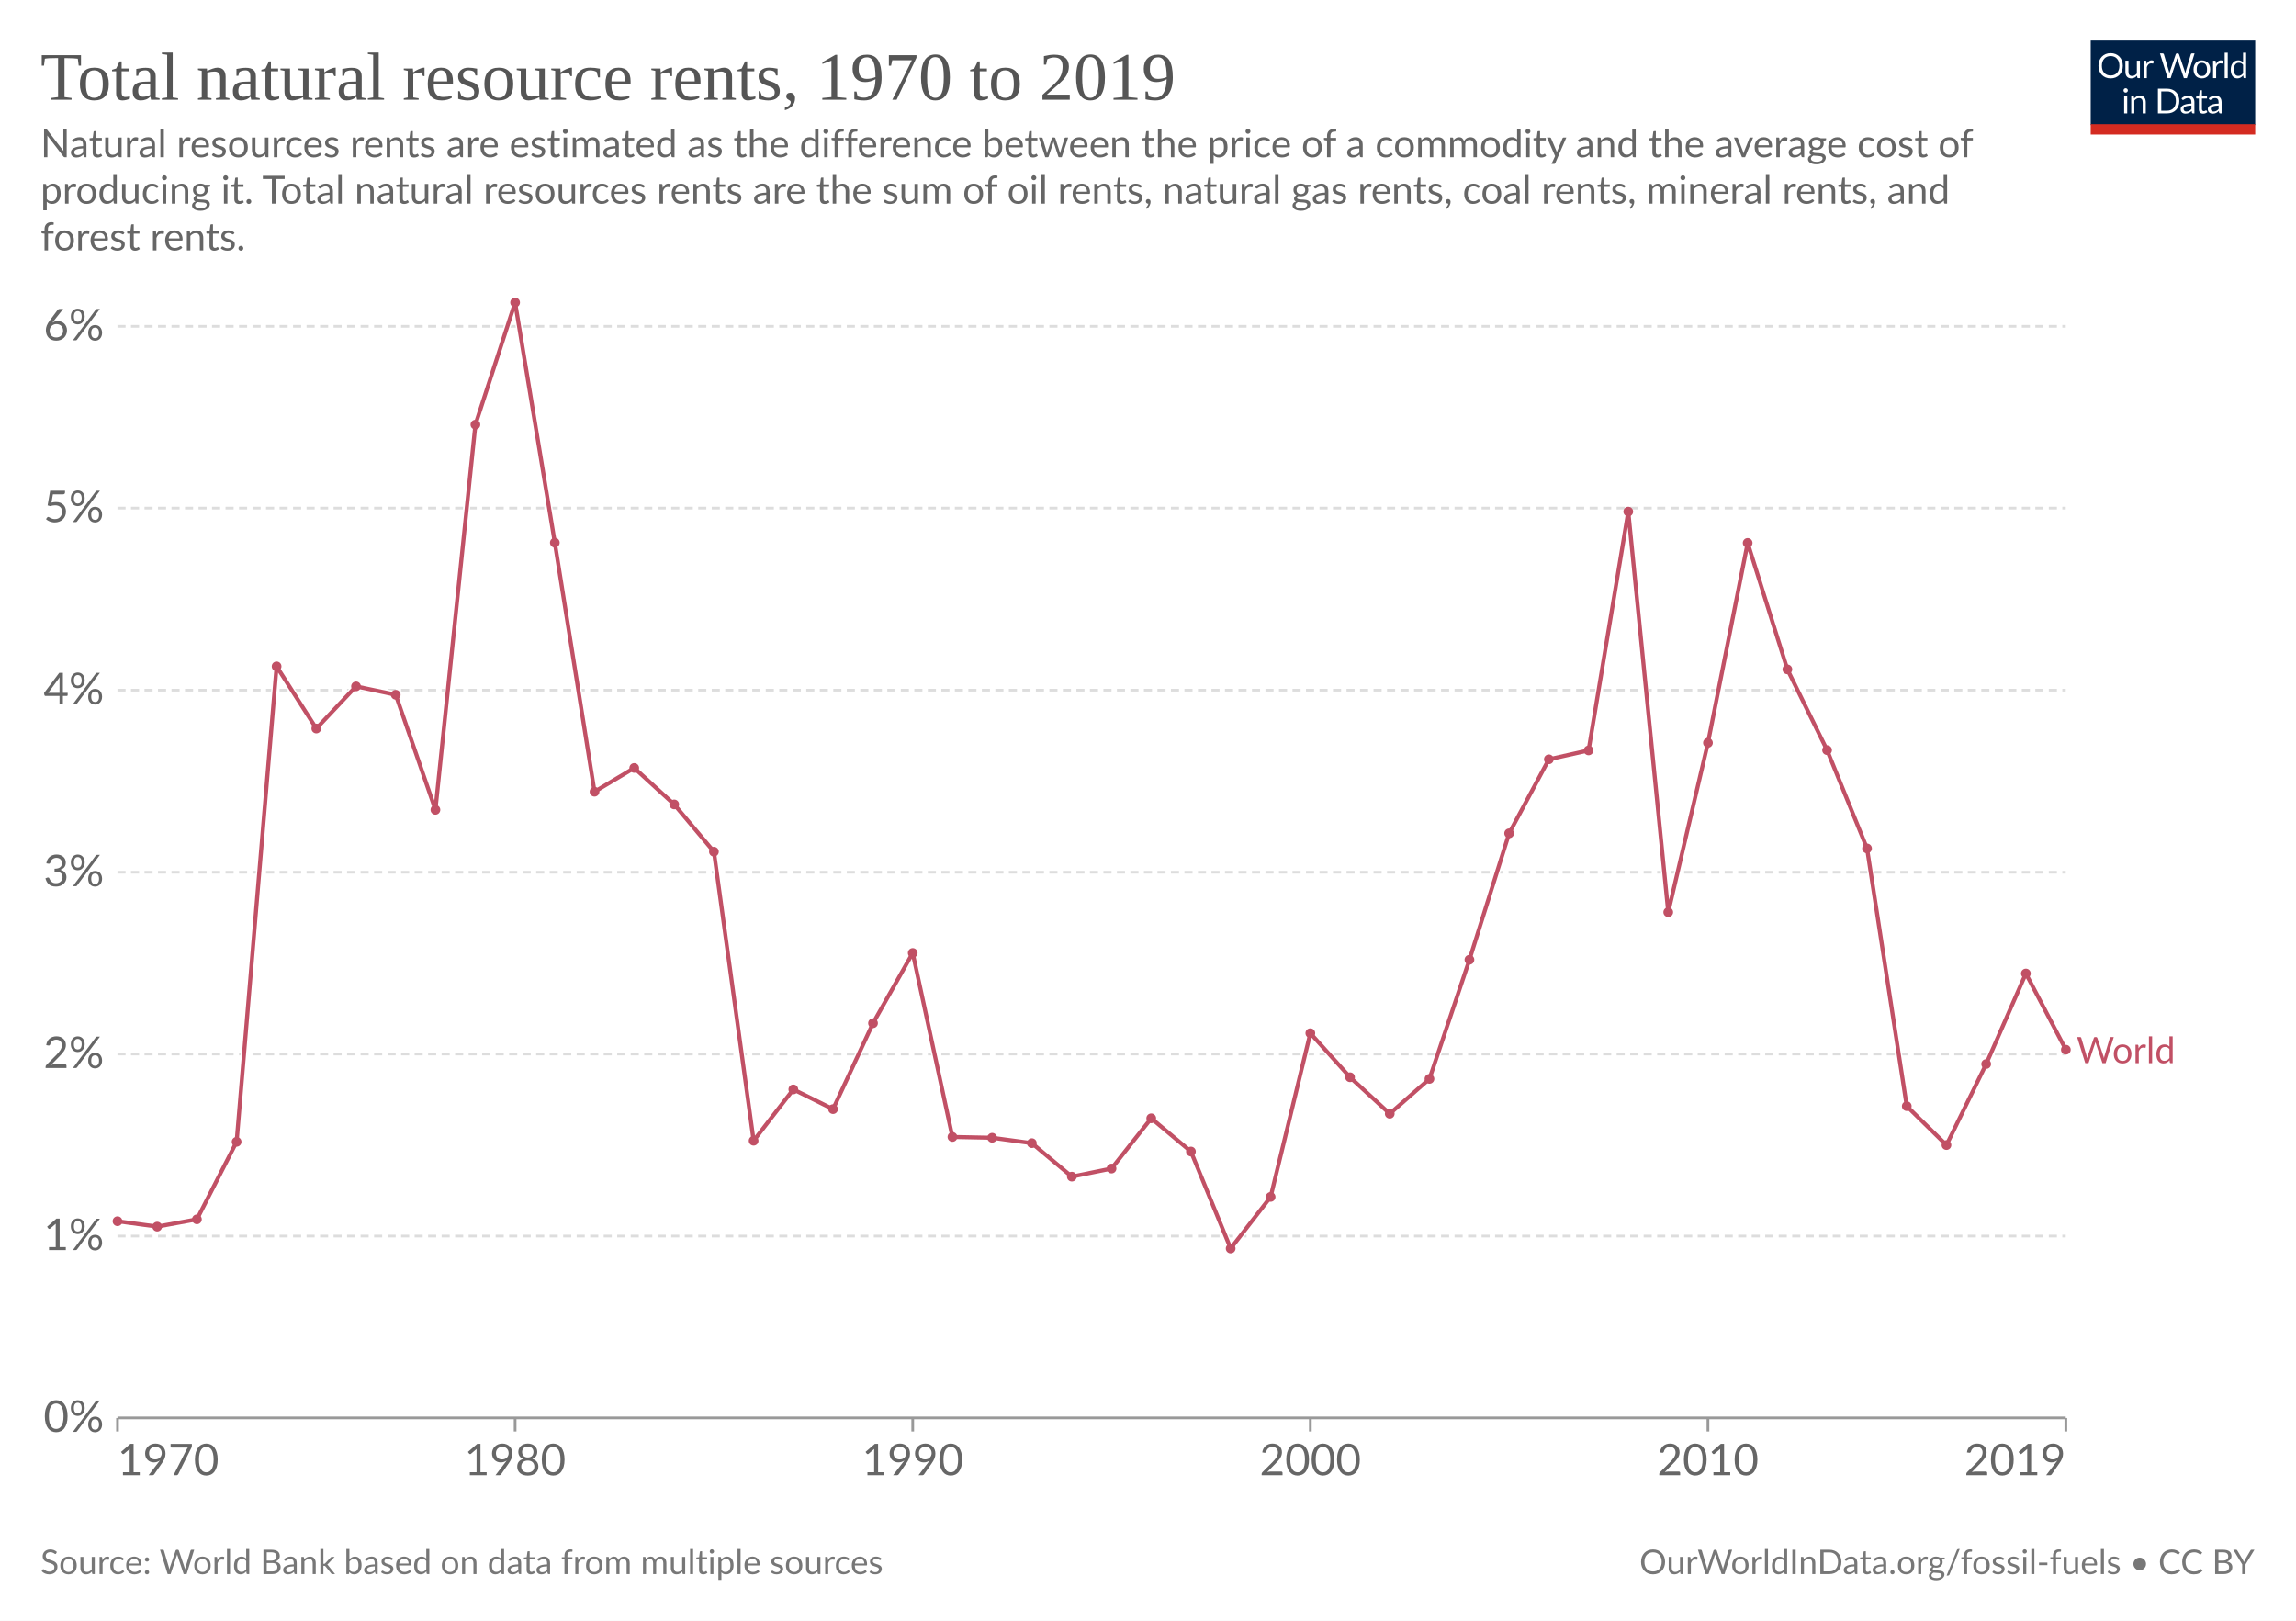
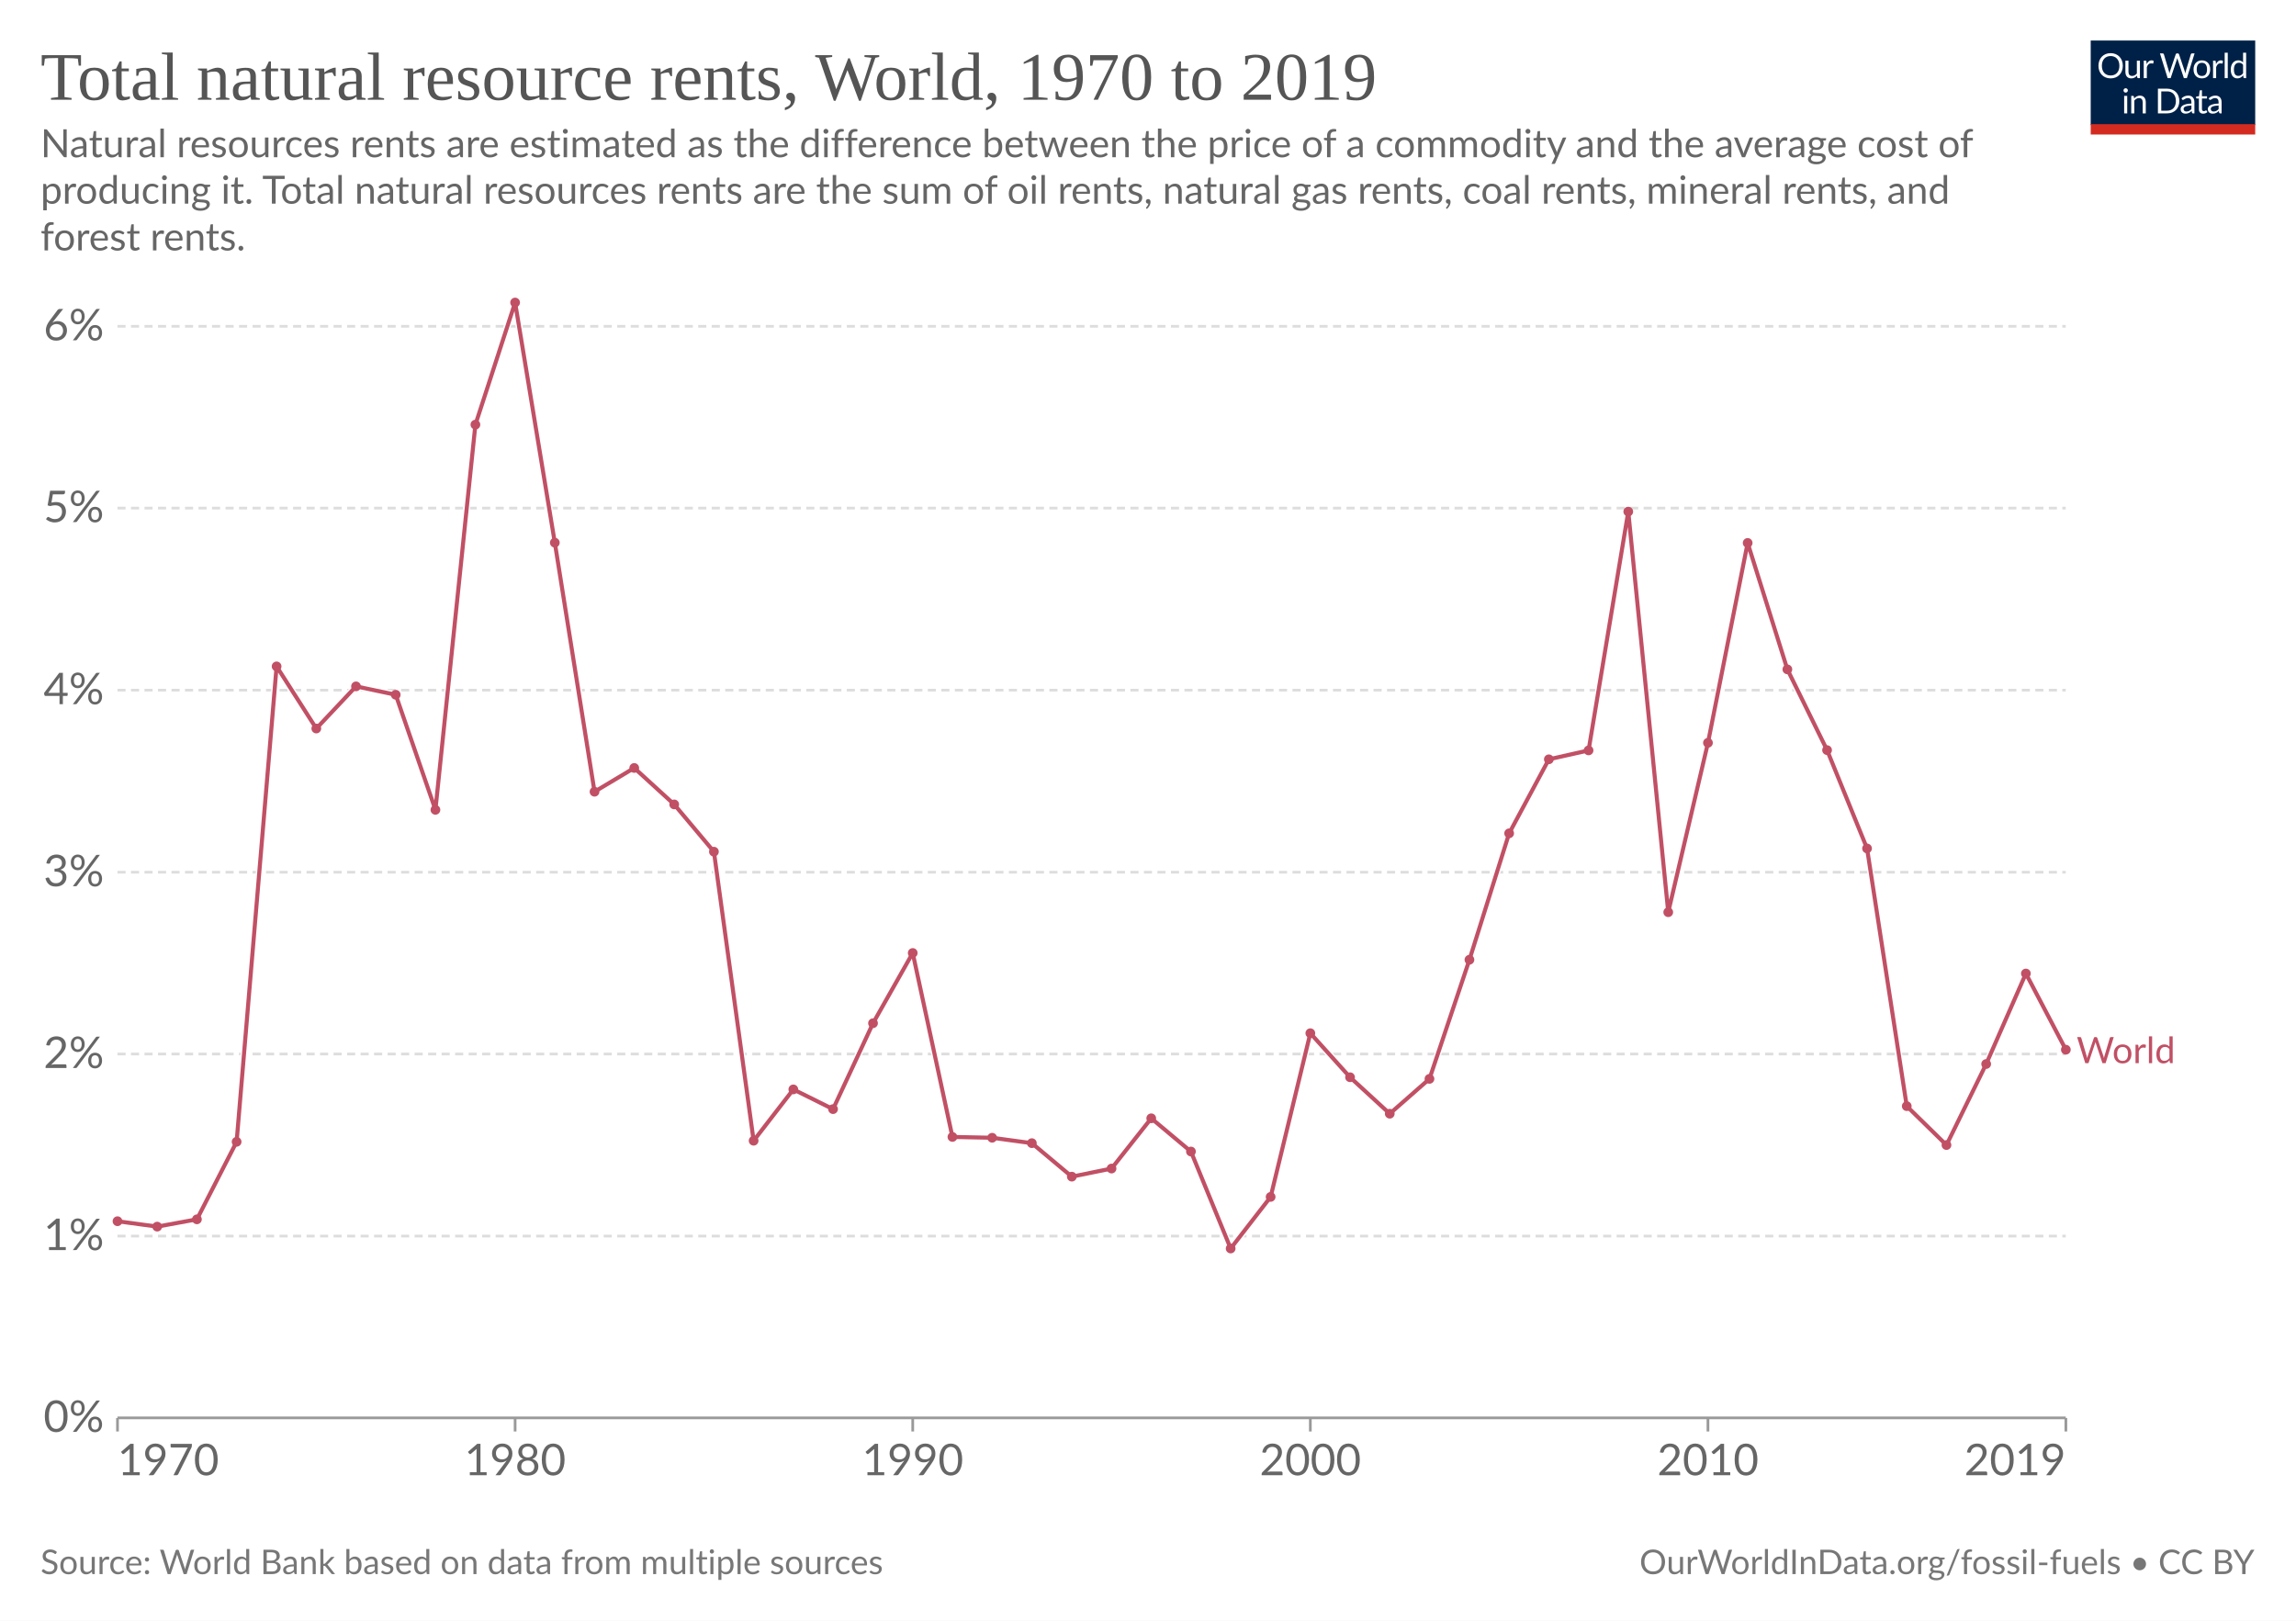
<svg xmlns="http://www.w3.org/2000/svg" version="1.1" style="font-family:Lato, 'Helvetica Neue', Helvetica, Arial, 'Liberation Sans', sans-serif;font-size:18px;background-color:white;text-rendering:geometricPrecision;-webkit-font-smoothing:antialiased" width="850" height="600" viewBox="0 0 850 600">
  <defs>
    <pattern id="noDataPattern" patternUnits="userSpaceOnUse" width="4" height="4" patternTransform="rotate(-45 2 2)">
      <path d="M -1,2 l 6,0" stroke="#ccc" stroke-width="0.7" />
    </pattern>
  </defs>
  <rect class="background-fill" fill="white" width="850" height="600" />
  <g class="HeaderView">
    <g transform="translate(774, 15) scale(0.29)">
      <svg className="owidLog" width="210" height="120" viewBox="0 0 210 120" fill="none">
        <g clip-path="url(#clip0)">
          <path d="M0 0h210v107.89H0V0z" fill="#002147" />
          <path d="M40.98 32.25c0 2.36-.38 4.53-1.12 6.51a14.26 14.26 0 0 1-8.1 8.4c-1.9.78-4.02 1.17-6.34 1.17-2.31 0-4.42-.39-6.33-1.17a14.31 14.31 0 0 1-8.08-8.4 18.29 18.29 0 0 1-1.12-6.51c0-2.36.38-4.53 1.12-6.5.75-1.97 1.8-3.67 3.17-5.1a14.32 14.32 0 0 1 4.9-3.34c1.92-.8 4.03-1.19 6.34-1.19 2.32 0 4.43.4 6.34 1.19 1.92.8 3.56 1.9 4.93 3.34a14.87 14.87 0 0 1 3.17 5.1 18.1 18.1 0 0 1 1.12 6.5zm-4.38 0c0-1.94-.26-3.68-.8-5.22a10.91 10.91 0 0 0-2.24-3.89 9.68 9.68 0 0 0-3.52-2.46 11.95 11.95 0 0 0-4.62-.86c-1.68 0-3.21.28-4.6.86a9.88 9.88 0 0 0-3.54 2.46 10.91 10.91 0 0 0-2.24 3.9c-.53 1.53-.8 3.27-.8 5.2 0 1.94.27 3.68.8 5.22a11.17 11.17 0 0 0 2.24 3.9 10.01 10.01 0 0 0 3.55 2.44c1.38.56 2.9.83 4.6.83s3.24-.27 4.61-.83a9.8 9.8 0 0 0 3.52-2.44 11.17 11.17 0 0 0 2.25-3.9c.53-1.54.8-3.28.8-5.21zm26.22-6.54V48H60.5c-.56 0-.9-.27-1.05-.81l-.31-2.4a12.45 12.45 0 0 1-3.26 2.6c-1.2.64-2.58.96-4.13.96-1.22 0-2.3-.2-3.24-.6a6.52 6.52 0 0 1-2.33-1.7 7.37 7.37 0 0 1-1.43-2.67c-.3-1.04-.46-2.2-.46-3.45V25.7h3.91v14.22c0 1.68.38 2.99 1.15 3.91.77.93 1.96 1.39 3.54 1.39 1.16 0 2.24-.27 3.23-.82a10.42 10.42 0 0 0 2.8-2.28V25.7h3.91zm8.61 4.47a9.94 9.94 0 0 1 2.6-3.56 5.64 5.64 0 0 1 3.76-1.3c.47 0 .92.05 1.34.15.44.1.83.27 1.17.49l-.3 2.92c-.09.37-.3.55-.66.55-.2 0-.5-.04-.9-.13a6.21 6.21 0 0 0-3.24.18 4.23 4.23 0 0 0-1.47.92c-.42.4-.81.9-1.17 1.5-.33.58-.64 1.26-.92 2.02V48H67.7V25.71h2.25c.42 0 .72.08.88.25.16.16.27.44.33.83l.26 3.39zm61.16-13.7L122.75 48h-3.82l-7.99-24.05a21.95 21.95 0 0 1-.42-1.58 38.36 38.36 0 0 1-.44 1.58L102.05 48h-3.83L88.4 16.47h3.54c.38 0 .7.1.95.29.26.2.43.43.5.73l6.52 21.9.28 1.28.29 1.46.3-1.46.38-1.27 7.41-21.91c.1-.25.26-.48.51-.69.27-.22.58-.33.95-.33h1.23c.38 0 .69.1.92.29a1.77 1.77 0 0 1 .53.73l7.4 21.9a28.4 28.4 0 0 1 .68 2.62 29.52 29.52 0 0 1 .52-2.61l6.54-21.91a1.31 1.31 0 0 1 .48-.7c.27-.21.58-.32.95-.32h3.32zm9.35 8.88c1.63 0 3.1.27 4.4.82a9.43 9.43 0 0 1 5.46 5.94c.5 1.4.74 2.98.74 4.73 0 1.76-.25 3.34-.74 4.75a9.43 9.43 0 0 1-5.46 5.92c-1.3.52-2.77.79-4.4.79-1.64 0-3.12-.27-4.44-.8a9.42 9.42 0 0 1-3.35-2.3c-.92-1-1.63-2.2-2.13-3.61-.49-1.41-.73-3-.73-4.75s.24-3.33.73-4.73c.5-1.43 1.2-2.64 2.13-3.63.93-1 2.04-1.77 3.35-2.31 1.32-.55 2.8-.82 4.44-.82zm0 19.89c2.2 0 3.84-.73 4.93-2.2 1.08-1.48 1.63-3.54 1.63-6.18 0-2.66-.55-4.72-1.63-6.2-1.09-1.49-2.73-2.23-4.93-2.23-1.12 0-2.09.2-2.93.57a5.71 5.71 0 0 0-2.06 1.65c-.55.72-.96 1.61-1.24 2.67-.26 1.04-.4 2.22-.4 3.54 0 2.64.55 4.7 1.64 6.18 1.1 1.47 2.76 2.2 4.99 2.2zm17.97-15.07a9.94 9.94 0 0 1 2.6-3.56 5.64 5.64 0 0 1 3.76-1.3c.47 0 .91.05 1.34.15.44.1.83.27 1.16.49l-.28 2.92c-.09.37-.31.55-.66.55-.2 0-.5-.04-.9-.13a6.2 6.2 0 0 0-3.24.18 4.23 4.23 0 0 0-1.47.92c-.43.4-.82.9-1.17 1.5a13.1 13.1 0 0 0-.92 2.02V48h-3.94V25.71h2.24c.43 0 .72.08.88.25.17.16.28.44.33.83l.27 3.39zm15.04-14.59V48h-3.92V15.6h3.92zm19.55 15.43a6.22 6.22 0 0 0-2.38-2.05 6.7 6.7 0 0 0-2.86-.6c-2.07 0-3.66.75-4.77 2.23-1.12 1.48-1.68 3.6-1.68 6.33 0 1.46.13 2.7.38 3.74a7.29 7.29 0 0 0 1.1 2.56 4.35 4.35 0 0 0 1.78 1.45c.7.3 1.5.46 2.4.46 1.29 0 2.41-.3 3.36-.88a9.6 9.6 0 0 0 2.67-2.49V31.02zm3.91-15.43V48h-2.33c-.56 0-.9-.27-1.06-.81l-.35-2.71a12.13 12.13 0 0 1-3.25 2.77 8.28 8.28 0 0 1-4.23 1.06 7.31 7.31 0 0 1-6.14-2.9c-.73-.96-1.3-2.15-1.69-3.57a18.35 18.35 0 0 1 .07-9.48 11.29 11.29 0 0 1 1.89-3.7 8.7 8.7 0 0 1 7.06-3.34 7.96 7.96 0 0 1 6.12 2.62V15.59h3.91zM46.61 70.71V93H42.7V70.71h3.91zm.84-7c0 .39-.08.75-.24 1.09-.15.32-.35.61-.62.88-.25.25-.55.44-.9.59a2.67 2.67 0 0 1-2.16 0 2.9 2.9 0 0 1-1.45-1.47 2.67 2.67 0 0 1 0-2.16c.15-.35.35-.65.6-.9.25-.27.53-.47.85-.62a2.67 2.67 0 0 1 2.16 0c.35.15.65.35.9.62.27.25.47.55.62.9.16.34.24.7.24 1.08zm7.97 10.24c.49-.54 1-1.04 1.54-1.48a9.85 9.85 0 0 1 3.66-1.84 8.96 8.96 0 0 1 5.43.35c.94.4 1.72.97 2.33 1.71.63.74 1.11 1.62 1.43 2.67.32 1.04.49 2.19.49 3.45V93h-3.94V78.81c0-1.69-.4-3-1.17-3.92-.76-.93-1.93-1.4-3.5-1.4-1.15 0-2.24.27-3.25.83-1 .56-1.92 1.31-2.77 2.27V93h-3.94V70.71h2.35c.56 0 .9.28 1.04.82l.3 2.42zm57.7 3.3c0 2.36-.37 4.5-1.11 6.44a14.3 14.3 0 0 1-3.17 4.98c-1.37 1.37-3 2.45-4.93 3.2-1.9.76-4.02 1.13-6.33 1.13H85.8V61.47h11.77c2.31 0 4.42.39 6.33 1.15a13.8 13.8 0 0 1 8.1 8.18 17.75 17.75 0 0 1 1.12 6.45zm-4.37 0c0-1.94-.26-3.67-.8-5.2a10.94 10.94 0 0 0-2.23-3.87 9.57 9.57 0 0 0-3.53-2.42 12.23 12.23 0 0 0-4.61-.83h-7.5v24.62h7.5c1.7 0 3.24-.28 4.61-.84a9.7 9.7 0 0 0 3.53-2.4 10.94 10.94 0 0 0 2.24-3.87c.53-1.53.8-3.26.8-5.2zm19.8 5.72c-1.8.06-3.34.2-4.62.44-1.26.22-2.3.51-3.1.88-.8.36-1.37.8-1.74 1.3-.35.5-.53 1.05-.53 1.67 0 .58.1 1.1.3 1.52a3 3 0 0 0 .76 1.05c.34.27.73.46 1.17.6a6.13 6.13 0 0 0 1.45.17 7.28 7.28 0 0 0 3.5-.81 11.95 11.95 0 0 0 2.82-2.2v-4.62zm-12.65-9.11a12.73 12.73 0 0 1 3.98-2.66c1.43-.59 3-.88 4.73-.88 1.25 0 2.36.2 3.33.61a6.81 6.81 0 0 1 3.94 4.38c.33 1.04.5 2.19.5 3.43V93h-1.74a1.8 1.8 0 0 1-.88-.18c-.2-.13-.36-.38-.48-.74l-.44-2.12-1.72 1.46a9.48 9.48 0 0 1-3.74 1.7c-.69.15-1.46.23-2.3.23-.87 0-1.69-.12-2.45-.35a5.34 5.34 0 0 1-3.34-2.93 6.64 6.64 0 0 1-.49-2.64c0-.88.25-1.72.73-2.53a6.33 6.33 0 0 1 2.35-2.17c1.09-.63 2.5-1.15 4.25-1.54 1.75-.41 3.89-.65 6.42-.7v-1.75c0-1.73-.37-3.03-1.12-3.91-.75-.9-1.84-1.34-3.28-1.34-.97 0-1.78.12-2.44.37-.64.23-1.2.5-1.7.81l-1.23.82c-.33.23-.67.35-1 .35-.27 0-.5-.07-.69-.2a2.1 2.1 0 0 1-.48-.53l-.7-1.25zm27.67 19.5c-1.76 0-3.12-.5-4.07-1.48-.94-.98-1.41-2.4-1.41-4.25V74h-2.68a.9.9 0 0 1-.6-.2c-.16-.14-.24-.36-.24-.66v-1.56l3.65-.46.9-6.89c.05-.22.14-.4.29-.52a.88.88 0 0 1 .62-.22H142v7.67h6.44V74H142v13.38c0 .94.22 1.63.68 2.09.45.45 1.04.68 1.76.68a3.21 3.21 0 0 0 1.85-.53l.55-.35c.16-.12.3-.18.41-.18.2 0 .4.13.55.38l1.15 1.87a7.45 7.45 0 0 1-2.44 1.5 8.53 8.53 0 0 1-2.95.52zm19.68-10.4c-1.8.07-3.34.21-4.62.45-1.26.22-2.3.51-3.1.88-.8.36-1.37.8-1.74 1.3-.35.5-.53 1.05-.53 1.67 0 .58.1 1.1.3 1.52a2.9 2.9 0 0 0 .76 1.05c.34.27.73.46 1.17.6a6.13 6.13 0 0 0 1.45.17 7.3 7.3 0 0 0 3.5-.81 12.04 12.04 0 0 0 2.82-2.2v-4.62zm-12.65-9.1a12.72 12.72 0 0 1 3.99-2.66c1.42-.59 3-.88 4.72-.88 1.25 0 2.36.2 3.33.61a6.81 6.81 0 0 1 3.94 4.38c.33 1.04.5 2.19.5 3.43V93h-1.74a1.8 1.8 0 0 1-.88-.18c-.2-.13-.36-.38-.48-.74l-.44-2.12-1.72 1.46a9.48 9.48 0 0 1-3.74 1.7c-.69.15-1.46.23-2.3.23-.87 0-1.69-.12-2.45-.35a5.33 5.33 0 0 1-3.34-2.93 6.62 6.62 0 0 1-.49-2.64c0-.88.25-1.72.73-2.53a6.33 6.33 0 0 1 2.35-2.17c1.09-.63 2.5-1.15 4.25-1.54 1.74-.41 3.89-.65 6.42-.7v-1.75c0-1.73-.37-3.03-1.12-3.91-.75-.9-1.84-1.34-3.28-1.34-.97 0-1.78.12-2.44.37-.64.23-1.2.5-1.7.81l-1.22.82c-.34.23-.68.35-1.02.35-.26 0-.49-.07-.68-.2a1.88 1.88 0 0 1-.48-.53l-.7-1.25zM40.98 32.25c0 2.36-.38 4.53-1.12 6.51a14.26 14.26 0 0 1-8.1 8.4c-1.9.78-4.02 1.17-6.34 1.17-2.31 0-4.42-.39-6.33-1.17a14.31 14.31 0 0 1-8.08-8.4 18.29 18.29 0 0 1-1.12-6.51c0-2.36.38-4.53 1.12-6.5.75-1.97 1.8-3.67 3.17-5.1a14.32 14.32 0 0 1 4.9-3.34c1.92-.8 4.03-1.19 6.34-1.19 2.32 0 4.43.4 6.34 1.19 1.92.8 3.56 1.9 4.93 3.34a14.87 14.87 0 0 1 3.17 5.1 18.1 18.1 0 0 1 1.12 6.5zm-4.38 0c0-1.94-.26-3.68-.8-5.22a10.91 10.91 0 0 0-2.24-3.89 9.68 9.68 0 0 0-3.52-2.46 11.95 11.95 0 0 0-4.62-.86c-1.68 0-3.21.28-4.6.86a9.88 9.88 0 0 0-3.54 2.46 10.91 10.91 0 0 0-2.24 3.9c-.53 1.53-.8 3.27-.8 5.2 0 1.94.27 3.68.8 5.22a11.17 11.17 0 0 0 2.24 3.9 10.01 10.01 0 0 0 3.55 2.44c1.38.56 2.9.83 4.6.83s3.24-.27 4.61-.83a9.8 9.8 0 0 0 3.52-2.44 11.17 11.17 0 0 0 2.25-3.9c.53-1.54.8-3.28.8-5.21zm26.22-6.54V48H60.5c-.56 0-.9-.27-1.05-.81l-.31-2.4a12.45 12.45 0 0 1-3.26 2.6c-1.2.64-2.58.96-4.13.96-1.22 0-2.3-.2-3.24-.6a6.52 6.52 0 0 1-2.33-1.7 7.37 7.37 0 0 1-1.43-2.67c-.3-1.04-.46-2.2-.46-3.45V25.7h3.91v14.22c0 1.68.38 2.99 1.15 3.91.77.93 1.96 1.39 3.54 1.39 1.16 0 2.24-.27 3.23-.82a10.42 10.42 0 0 0 2.8-2.28V25.7h3.91zm8.61 4.47a9.94 9.94 0 0 1 2.6-3.56 5.64 5.64 0 0 1 3.76-1.3c.47 0 .92.05 1.34.15.44.1.83.27 1.17.49l-.3 2.92c-.09.37-.3.55-.66.55-.2 0-.5-.04-.9-.13a6.21 6.21 0 0 0-3.24.18 4.23 4.23 0 0 0-1.47.92c-.42.4-.81.9-1.17 1.5-.33.58-.64 1.26-.92 2.02V48H67.7V25.71h2.25c.42 0 .72.08.88.25.16.16.27.44.33.83l.26 3.39zm61.16-13.7L122.75 48h-3.82l-7.99-24.05a21.95 21.95 0 0 1-.42-1.58 38.36 38.36 0 0 1-.44 1.58L102.05 48h-3.83L88.4 16.47h3.54c.38 0 .7.1.95.29.26.2.43.43.5.73l6.52 21.9.28 1.28.29 1.46.3-1.46.38-1.27 7.41-21.91c.1-.25.26-.48.51-.69.27-.22.58-.33.95-.33h1.23c.38 0 .69.1.92.29a1.77 1.77 0 0 1 .53.73l7.4 21.9a28.4 28.4 0 0 1 .68 2.62 29.52 29.52 0 0 1 .52-2.61l6.54-21.91a1.31 1.31 0 0 1 .48-.7c.27-.21.58-.32.95-.32h3.32zm9.35 8.88c1.63 0 3.1.27 4.4.82a9.43 9.43 0 0 1 5.46 5.94c.5 1.4.74 2.98.74 4.73 0 1.76-.25 3.34-.74 4.75a9.43 9.43 0 0 1-5.46 5.92c-1.3.52-2.77.79-4.4.79-1.64 0-3.12-.27-4.44-.8a9.42 9.42 0 0 1-3.35-2.3c-.92-1-1.63-2.2-2.13-3.61-.49-1.41-.73-3-.73-4.75s.24-3.33.73-4.73c.5-1.43 1.2-2.64 2.13-3.63.93-1 2.04-1.77 3.35-2.31 1.32-.55 2.8-.82 4.44-.82zm0 19.89c2.2 0 3.84-.73 4.93-2.2 1.08-1.48 1.63-3.54 1.63-6.18 0-2.66-.55-4.72-1.63-6.2-1.09-1.49-2.73-2.23-4.93-2.23-1.12 0-2.09.2-2.93.57a5.71 5.71 0 0 0-2.06 1.65c-.55.72-.96 1.61-1.24 2.67-.26 1.04-.4 2.22-.4 3.54 0 2.64.55 4.7 1.64 6.18 1.1 1.47 2.76 2.2 4.99 2.2zm17.97-15.07a9.94 9.94 0 0 1 2.6-3.56 5.64 5.64 0 0 1 3.76-1.3c.47 0 .91.05 1.34.15.44.1.83.27 1.16.49l-.28 2.92c-.09.37-.31.55-.66.55-.2 0-.5-.04-.9-.13a6.2 6.2 0 0 0-3.24.18 4.23 4.23 0 0 0-1.47.92c-.43.4-.82.9-1.17 1.5a13.1 13.1 0 0 0-.92 2.02V48h-3.94V25.71h2.24c.43 0 .72.08.88.25.17.16.28.44.33.83l.27 3.39zm15.04-14.59V48h-3.92V15.6h3.92zm19.55 15.43a6.22 6.22 0 0 0-2.38-2.05 6.7 6.7 0 0 0-2.86-.6c-2.07 0-3.66.75-4.77 2.23-1.12 1.48-1.68 3.6-1.68 6.33 0 1.46.13 2.7.38 3.74a7.29 7.29 0 0 0 1.1 2.56 4.35 4.35 0 0 0 1.78 1.45c.7.3 1.5.46 2.4.46 1.29 0 2.41-.3 3.36-.88a9.6 9.6 0 0 0 2.67-2.49V31.02zm3.91-15.43V48h-2.33c-.56 0-.9-.27-1.06-.81l-.35-2.71a12.13 12.13 0 0 1-3.25 2.77 8.28 8.28 0 0 1-4.23 1.06 7.31 7.31 0 0 1-6.14-2.9c-.73-.96-1.3-2.15-1.69-3.57a18.35 18.35 0 0 1 .07-9.48 11.29 11.29 0 0 1 1.89-3.7 8.7 8.7 0 0 1 7.06-3.34 7.96 7.96 0 0 1 6.12 2.62V15.59h3.91zM46.61 70.71V93H42.7V70.71h3.91zm.84-7c0 .39-.08.75-.24 1.09-.15.32-.35.61-.62.88-.25.25-.55.44-.9.59a2.67 2.67 0 0 1-2.16 0 2.9 2.9 0 0 1-1.45-1.47 2.67 2.67 0 0 1 0-2.16c.15-.35.35-.65.6-.9.25-.27.53-.47.85-.62a2.67 2.67 0 0 1 2.16 0c.35.15.65.35.9.62.27.25.47.55.62.9.16.34.24.7.24 1.08zm7.97 10.24c.49-.54 1-1.04 1.54-1.48a9.85 9.85 0 0 1 3.66-1.84 8.96 8.96 0 0 1 5.43.35c.94.4 1.72.97 2.33 1.71.63.74 1.11 1.62 1.43 2.67.32 1.04.49 2.19.49 3.45V93h-3.94V78.81c0-1.69-.4-3-1.17-3.92-.76-.93-1.93-1.4-3.5-1.4-1.15 0-2.24.27-3.25.83-1 .56-1.92 1.31-2.77 2.27V93h-3.94V70.71h2.35c.56 0 .9.28 1.04.82l.3 2.42zm57.7 3.3c0 2.36-.37 4.5-1.11 6.44a14.3 14.3 0 0 1-3.17 4.98c-1.37 1.37-3 2.45-4.93 3.2-1.9.76-4.02 1.13-6.33 1.13H85.8V61.47h11.77c2.31 0 4.42.39 6.33 1.15a13.8 13.8 0 0 1 8.1 8.18 17.75 17.75 0 0 1 1.12 6.45zm-4.37 0c0-1.94-.26-3.67-.8-5.2a10.94 10.94 0 0 0-2.23-3.87 9.57 9.57 0 0 0-3.53-2.42 12.23 12.23 0 0 0-4.61-.83h-7.5v24.62h7.5c1.7 0 3.24-.28 4.61-.84a9.7 9.7 0 0 0 3.53-2.4 10.94 10.94 0 0 0 2.24-3.87c.53-1.53.8-3.26.8-5.2zm19.8 5.72c-1.8.06-3.34.2-4.62.44-1.26.22-2.3.51-3.1.88-.8.36-1.37.8-1.74 1.3-.35.5-.53 1.05-.53 1.67 0 .58.1 1.1.3 1.52a3 3 0 0 0 .76 1.05c.34.27.73.46 1.17.6a6.13 6.13 0 0 0 1.45.17 7.28 7.28 0 0 0 3.5-.81 11.95 11.95 0 0 0 2.82-2.2v-4.62zm-12.65-9.11a12.73 12.73 0 0 1 3.98-2.66c1.43-.59 3-.88 4.73-.88 1.25 0 2.36.2 3.33.61a6.81 6.81 0 0 1 3.94 4.38c.33 1.04.5 2.19.5 3.43V93h-1.74a1.8 1.8 0 0 1-.88-.18c-.2-.13-.36-.38-.48-.74l-.44-2.12-1.72 1.46a9.48 9.48 0 0 1-3.74 1.7c-.69.15-1.46.23-2.3.23-.87 0-1.69-.12-2.45-.35a5.34 5.34 0 0 1-3.34-2.93 6.64 6.64 0 0 1-.49-2.64c0-.88.25-1.72.73-2.53a6.33 6.33 0 0 1 2.35-2.17c1.09-.63 2.5-1.15 4.25-1.54 1.75-.41 3.89-.65 6.42-.7v-1.75c0-1.73-.37-3.03-1.12-3.91-.75-.9-1.84-1.34-3.28-1.34-.97 0-1.78.12-2.44.37-.64.23-1.2.5-1.7.81l-1.23.82c-.33.23-.67.35-1 .35-.27 0-.5-.07-.69-.2a2.1 2.1 0 0 1-.48-.53l-.7-1.25zm27.67 19.5c-1.76 0-3.12-.5-4.07-1.48-.94-.98-1.41-2.4-1.41-4.25V74h-2.68a.9.9 0 0 1-.6-.2c-.16-.14-.24-.36-.24-.66v-1.56l3.65-.46.9-6.89c.05-.22.14-.4.29-.52a.88.88 0 0 1 .62-.22H142v7.67h6.44V74H142v13.38c0 .94.22 1.63.68 2.09.45.45 1.04.68 1.76.68a3.21 3.21 0 0 0 1.85-.53l.55-.35c.16-.12.3-.18.41-.18.2 0 .4.13.55.38l1.15 1.87a7.45 7.45 0 0 1-2.44 1.5 8.53 8.53 0 0 1-2.95.52zm19.68-10.4c-1.8.07-3.34.21-4.62.45-1.26.22-2.3.51-3.1.88-.8.36-1.37.8-1.74 1.3-.35.5-.53 1.05-.53 1.67 0 .58.1 1.1.3 1.52a2.9 2.9 0 0 0 .76 1.05c.34.27.73.46 1.17.6a6.13 6.13 0 0 0 1.45.17 7.3 7.3 0 0 0 3.5-.81 12.04 12.04 0 0 0 2.82-2.2v-4.62zm-12.65-9.1a12.72 12.72 0 0 1 3.99-2.66c1.42-.59 3-.88 4.72-.88 1.25 0 2.36.2 3.33.61a6.81 6.81 0 0 1 3.94 4.38c.33 1.04.5 2.19.5 3.43V93h-1.74a1.8 1.8 0 0 1-.88-.18c-.2-.13-.36-.38-.48-.74l-.44-2.12-1.72 1.46a9.48 9.48 0 0 1-3.74 1.7c-.69.15-1.46.23-2.3.23-.87 0-1.69-.12-2.45-.35a5.33 5.33 0 0 1-3.34-2.93 6.62 6.62 0 0 1-.49-2.64c0-.88.25-1.72.73-2.53a6.33 6.33 0 0 1 2.35-2.17c1.09-.63 2.5-1.15 4.25-1.54 1.74-.41 3.89-.65 6.42-.7v-1.75c0-1.73-.37-3.03-1.12-3.91-.75-.9-1.84-1.34-3.28-1.34-.97 0-1.78.12-2.44.37-.64.23-1.2.5-1.7.81l-1.22.82c-.34.23-.68.35-1.02.35-.26 0-.49-.07-.68-.2a1.88 1.88 0 0 1-.48-.53l-.7-1.25zM40.98 32.25c0 2.36-.38 4.53-1.12 6.51a14.26 14.26 0 0 1-8.1 8.4c-1.9.78-4.02 1.17-6.34 1.17-2.31 0-4.42-.39-6.33-1.17a14.31 14.31 0 0 1-8.08-8.4 18.29 18.29 0 0 1-1.12-6.51c0-2.36.38-4.53 1.12-6.5.75-1.97 1.8-3.67 3.17-5.1a14.32 14.32 0 0 1 4.9-3.34c1.92-.8 4.03-1.19 6.34-1.19 2.32 0 4.43.4 6.34 1.19 1.92.8 3.56 1.9 4.93 3.34a14.87 14.87 0 0 1 3.17 5.1 18.1 18.1 0 0 1 1.12 6.5zm-4.38 0c0-1.94-.26-3.68-.8-5.22a10.91 10.91 0 0 0-2.24-3.89 9.68 9.68 0 0 0-3.52-2.46 11.95 11.95 0 0 0-4.62-.86c-1.68 0-3.21.28-4.6.86a9.88 9.88 0 0 0-3.54 2.46 10.91 10.91 0 0 0-2.24 3.9c-.53 1.53-.8 3.27-.8 5.2 0 1.94.27 3.68.8 5.22a11.17 11.17 0 0 0 2.24 3.9 10.01 10.01 0 0 0 3.55 2.44c1.38.56 2.9.83 4.6.83s3.24-.27 4.61-.83a9.8 9.8 0 0 0 3.52-2.44 11.17 11.17 0 0 0 2.25-3.9c.53-1.54.8-3.28.8-5.21zm26.22-6.54V48H60.5c-.56 0-.9-.27-1.05-.81l-.31-2.4a12.45 12.45 0 0 1-3.26 2.6c-1.2.64-2.58.96-4.13.96-1.22 0-2.3-.2-3.24-.6a6.52 6.52 0 0 1-2.33-1.7 7.37 7.37 0 0 1-1.43-2.67c-.3-1.04-.46-2.2-.46-3.45V25.7h3.91v14.22c0 1.68.38 2.99 1.15 3.91.77.93 1.96 1.39 3.54 1.39 1.16 0 2.24-.27 3.23-.82a10.42 10.42 0 0 0 2.8-2.28V25.7h3.91zm8.61 4.47a9.94 9.94 0 0 1 2.6-3.56 5.64 5.64 0 0 1 3.76-1.3c.47 0 .92.05 1.34.15.44.1.83.27 1.17.49l-.3 2.92c-.09.37-.3.55-.66.55-.2 0-.5-.04-.9-.13a6.21 6.21 0 0 0-3.24.18 4.23 4.23 0 0 0-1.47.92c-.42.4-.81.9-1.17 1.5-.33.58-.64 1.26-.92 2.02V48H67.7V25.71h2.25c.42 0 .72.08.88.25.16.16.27.44.33.83l.26 3.39zm61.16-13.7L122.75 48h-3.82l-7.99-24.05a21.95 21.95 0 0 1-.42-1.58 38.36 38.36 0 0 1-.44 1.58L102.05 48h-3.83L88.4 16.47h3.54c.38 0 .7.1.95.29.26.2.43.43.5.73l6.52 21.9.28 1.28.29 1.46.3-1.46.38-1.27 7.41-21.91c.1-.25.26-.48.51-.69.27-.22.58-.33.95-.33h1.23c.38 0 .69.1.92.29a1.77 1.77 0 0 1 .53.73l7.4 21.9a28.4 28.4 0 0 1 .68 2.62 29.52 29.52 0 0 1 .52-2.61l6.54-21.91a1.31 1.31 0 0 1 .48-.7c.27-.21.58-.32.95-.32h3.32zm9.35 8.88c1.63 0 3.1.27 4.4.82a9.43 9.43 0 0 1 5.46 5.94c.5 1.4.74 2.98.74 4.73 0 1.76-.25 3.34-.74 4.75a9.43 9.43 0 0 1-5.46 5.92c-1.3.52-2.77.79-4.4.79-1.64 0-3.12-.27-4.44-.8a9.42 9.42 0 0 1-3.35-2.3c-.92-1-1.63-2.2-2.13-3.61-.49-1.41-.73-3-.73-4.75s.24-3.33.73-4.73c.5-1.43 1.2-2.64 2.13-3.63.93-1 2.04-1.77 3.35-2.31 1.32-.55 2.8-.82 4.44-.82zm0 19.89c2.2 0 3.84-.73 4.93-2.2 1.08-1.48 1.63-3.54 1.63-6.18 0-2.66-.55-4.72-1.63-6.2-1.09-1.49-2.73-2.23-4.93-2.23-1.12 0-2.09.2-2.93.57a5.71 5.71 0 0 0-2.06 1.65c-.55.72-.96 1.61-1.24 2.67-.26 1.04-.4 2.22-.4 3.54 0 2.64.55 4.7 1.64 6.18 1.1 1.47 2.76 2.2 4.99 2.2zm17.97-15.07a9.94 9.94 0 0 1 2.6-3.56 5.64 5.64 0 0 1 3.76-1.3c.47 0 .91.05 1.34.15.44.1.83.27 1.16.49l-.28 2.92c-.09.37-.31.55-.66.55-.2 0-.5-.04-.9-.13a6.2 6.2 0 0 0-3.24.18 4.23 4.23 0 0 0-1.47.92c-.43.4-.82.9-1.17 1.5a13.1 13.1 0 0 0-.92 2.02V48h-3.94V25.71h2.24c.43 0 .72.08.88.25.17.16.28.44.33.83l.27 3.39zm15.04-14.59V48h-3.92V15.6h3.92zm19.55 15.43a6.22 6.22 0 0 0-2.38-2.05 6.7 6.7 0 0 0-2.86-.6c-2.07 0-3.66.75-4.77 2.23-1.12 1.48-1.68 3.6-1.68 6.33 0 1.46.13 2.7.38 3.74a7.29 7.29 0 0 0 1.1 2.56 4.35 4.35 0 0 0 1.78 1.45c.7.3 1.5.46 2.4.46 1.29 0 2.41-.3 3.36-.88a9.6 9.6 0 0 0 2.67-2.49V31.02zm3.91-15.43V48h-2.33c-.56 0-.9-.27-1.06-.81l-.35-2.71a12.13 12.13 0 0 1-3.25 2.77 8.28 8.28 0 0 1-4.23 1.06 7.31 7.31 0 0 1-6.14-2.9c-.73-.96-1.3-2.15-1.69-3.57a18.35 18.35 0 0 1 .07-9.48 11.29 11.29 0 0 1 1.89-3.7 8.7 8.7 0 0 1 7.06-3.34 7.96 7.96 0 0 1 6.12 2.62V15.59h3.91zM46.61 70.71V93H42.7V70.71h3.91zm.84-7c0 .39-.08.75-.24 1.09-.15.32-.35.61-.62.88-.25.25-.55.44-.9.59a2.67 2.67 0 0 1-2.16 0 2.9 2.9 0 0 1-1.45-1.47 2.67 2.67 0 0 1 0-2.16c.15-.35.35-.65.6-.9.25-.27.53-.47.85-.62a2.67 2.67 0 0 1 2.16 0c.35.15.65.35.9.62.27.25.47.55.62.9.16.34.24.7.24 1.08zm7.97 10.24c.49-.54 1-1.04 1.54-1.48a9.85 9.85 0 0 1 3.66-1.84 8.96 8.96 0 0 1 5.43.35c.94.4 1.72.97 2.33 1.71.63.74 1.11 1.62 1.43 2.67.32 1.04.49 2.19.49 3.45V93h-3.94V78.81c0-1.69-.4-3-1.17-3.92-.76-.93-1.93-1.4-3.5-1.4-1.15 0-2.24.27-3.25.83-1 .56-1.92 1.31-2.77 2.27V93h-3.94V70.71h2.35c.56 0 .9.28 1.04.82l.3 2.42zm57.7 3.3c0 2.36-.37 4.5-1.11 6.44a14.3 14.3 0 0 1-3.17 4.98c-1.37 1.37-3 2.45-4.93 3.2-1.9.76-4.02 1.13-6.33 1.13H85.8V61.47h11.77c2.31 0 4.42.39 6.33 1.15a13.8 13.8 0 0 1 8.1 8.18 17.75 17.75 0 0 1 1.12 6.45zm-4.37 0c0-1.94-.26-3.67-.8-5.2a10.94 10.94 0 0 0-2.23-3.87 9.57 9.57 0 0 0-3.53-2.42 12.23 12.23 0 0 0-4.61-.83h-7.5v24.62h7.5c1.7 0 3.24-.28 4.61-.84a9.7 9.7 0 0 0 3.53-2.4 10.94 10.94 0 0 0 2.24-3.87c.53-1.53.8-3.26.8-5.2zm19.8 5.72c-1.8.06-3.34.2-4.62.44-1.26.22-2.3.51-3.1.88-.8.36-1.37.8-1.74 1.3-.35.5-.53 1.05-.53 1.67 0 .58.1 1.1.3 1.52a3 3 0 0 0 .76 1.05c.34.27.73.46 1.17.6a6.13 6.13 0 0 0 1.45.17 7.28 7.28 0 0 0 3.5-.81 11.95 11.95 0 0 0 2.82-2.2v-4.62zm-12.65-9.11a12.73 12.73 0 0 1 3.98-2.66c1.43-.59 3-.88 4.73-.88 1.25 0 2.36.2 3.33.61a6.81 6.81 0 0 1 3.94 4.38c.33 1.04.5 2.19.5 3.43V93h-1.74a1.8 1.8 0 0 1-.88-.18c-.2-.13-.36-.38-.48-.74l-.44-2.12-1.72 1.46a9.48 9.48 0 0 1-3.74 1.7c-.69.15-1.46.23-2.3.23-.87 0-1.69-.12-2.45-.35a5.34 5.34 0 0 1-3.34-2.93 6.64 6.64 0 0 1-.49-2.64c0-.88.25-1.72.73-2.53a6.33 6.33 0 0 1 2.35-2.17c1.09-.63 2.5-1.15 4.25-1.54 1.75-.41 3.89-.65 6.42-.7v-1.75c0-1.73-.37-3.03-1.12-3.91-.75-.9-1.84-1.34-3.28-1.34-.97 0-1.78.12-2.44.37-.64.23-1.2.5-1.7.81l-1.23.82c-.33.23-.67.35-1 .35-.27 0-.5-.07-.69-.2a2.1 2.1 0 0 1-.48-.53l-.7-1.25zm27.67 19.5c-1.76 0-3.12-.5-4.07-1.48-.94-.98-1.41-2.4-1.41-4.25V74h-2.68a.9.9 0 0 1-.6-.2c-.16-.14-.24-.36-.24-.66v-1.56l3.65-.46.9-6.89c.05-.22.14-.4.29-.52a.88.88 0 0 1 .62-.22H142v7.67h6.44V74H142v13.38c0 .94.22 1.63.68 2.09.45.45 1.04.68 1.76.68a3.21 3.21 0 0 0 1.85-.53l.55-.35c.16-.12.3-.18.41-.18.2 0 .4.13.55.38l1.15 1.87a7.45 7.45 0 0 1-2.44 1.5 8.53 8.53 0 0 1-2.95.52zm19.68-10.4c-1.8.07-3.34.21-4.62.45-1.26.22-2.3.51-3.1.88-.8.36-1.37.8-1.74 1.3-.35.5-.53 1.05-.53 1.67 0 .58.1 1.1.3 1.52a2.9 2.9 0 0 0 .76 1.05c.34.27.73.46 1.17.6a6.13 6.13 0 0 0 1.45.17 7.3 7.3 0 0 0 3.5-.81 12.04 12.04 0 0 0 2.82-2.2v-4.62zm-12.65-9.1a12.72 12.72 0 0 1 3.99-2.66c1.42-.59 3-.88 4.72-.88 1.25 0 2.36.2 3.33.61a6.81 6.81 0 0 1 3.94 4.38c.33 1.04.5 2.19.5 3.43V93h-1.74a1.8 1.8 0 0 1-.88-.18c-.2-.13-.36-.38-.48-.74l-.44-2.12-1.72 1.46a9.48 9.48 0 0 1-3.74 1.7c-.69.15-1.46.23-2.3.23-.87 0-1.69-.12-2.45-.35a5.33 5.33 0 0 1-3.34-2.93 6.62 6.62 0 0 1-.49-2.64c0-.88.25-1.72.73-2.53a6.33 6.33 0 0 1 2.35-2.17c1.09-.63 2.5-1.15 4.25-1.54 1.74-.41 3.89-.65 6.42-.7v-1.75c0-1.73-.37-3.03-1.12-3.91-.75-.9-1.84-1.34-3.28-1.34-.97 0-1.78.12-2.44.37-.64.23-1.2.5-1.7.81l-1.22.82c-.34.23-.68.35-1.02.35-.26 0-.49-.07-.68-.2a1.88 1.88 0 0 1-.48-.53l-.7-1.25z" fill="#fff" />
          <path fill="#D42B21" d="M0 106.79h210V120H0z" />
        </g>
        <defs>
          <clipPath id="clip0">
            <path fill="#fff" d="M0 0h210v120H0z" />
          </clipPath>
        </defs>
      </svg>
    </g>
    <a href="http://localhost:3030/grapher/natural-resource-rents" style="font-family:'Playfair Display', Georgia, 'Times New Roman', 'Liberation Serif', serif" target="_blank" rel="noopener">
      <text font-size="25.20" x="15.0" y="36.9" fill="#555">
-         <tspan x="15" y="36.924">Total natural resource rents, 1970 to 2019</tspan>
+         <tspan x="15" y="36.924">Total natural resource rents, World, 1970 to 2019</tspan>
      </text>
    </a>
    <text x="15.0" y="58.2" style="font-size:14.4px;line-height:1.2" fill="#666">
      <tspan x="15" y="58.2">Natural resources rents are estimated as the difference between the price of a commodity and the average cost of</tspan>
      <tspan x="15" y="75.4">producing it. Total natural resources rents are the sum of oil rents, natural gas rents, coal rents, mineral rents, and</tspan>
      <tspan x="15" y="92.7">forest rents.</tspan>
    </text>
  </g>
  <g class="LineChart">
    <defs>
      <clipPath id="boundsClip-1">
        <rect x="33.49" y="102.04" width="840" height="454.1" />
      </clipPath>
    </defs>
    <rect x="15" y="112.04" width="820" height="434.1" fill="transparent" />
    <g class="DualAxisView">
      <g class="HorizontalAxis">
        <line x1="43.5" y1="524.94" x2="43.5" y2="529.94" stroke="#999" />
        <line x1="764.8" y1="524.94" x2="764.8" y2="529.94" stroke="#999" />
        <line x1="190.7" y1="524.94" x2="190.7" y2="529.94" stroke="#999" />
        <line x1="337.9" y1="524.94" x2="337.9" y2="529.94" stroke="#999" />
        <line x1="485.1" y1="524.94" x2="485.1" y2="529.94" stroke="#999" />
        <line x1="632.3" y1="524.94" x2="632.3" y2="529.94" stroke="#999" />
        <text x="43.49" y="546.14" fill="#666" text-anchor="start" font-size="16.2">1970</text>
        <text x="764.765" y="546.14" fill="#666" text-anchor="end" font-size="16.2">2019</text>
        <text x="190.7" y="546.14" fill="#666" text-anchor="middle" font-size="16.2">1980</text>
        <text x="337.9" y="546.14" fill="#666" text-anchor="middle" font-size="16.2">1990</text>
        <text x="485.1" y="546.14" fill="#666" text-anchor="middle" font-size="16.2">2000</text>
        <text x="632.3" y="546.14" fill="#666" text-anchor="middle" font-size="16.2">2010</text>
      </g>
      <g class="VerticalAxis">
        <text x="38.49" y="524.9" dy=".32em" text-anchor="end" fill="#666" font-size="16.2">0%</text>
        <text x="38.49" y="457.6" dy=".32em" text-anchor="end" fill="#666" font-size="16.2">1%</text>
        <text x="38.49" y="390.2" dy=".32em" text-anchor="end" fill="#666" font-size="16.2">2%</text>
        <text x="38.49" y="322.9" dy=".32em" text-anchor="end" fill="#666" font-size="16.2">3%</text>
        <text x="38.49" y="255.5" dy=".32em" text-anchor="end" fill="#666" font-size="16.2">4%</text>
        <text x="38.49" y="188.1" dy=".32em" text-anchor="end" fill="#666" font-size="16.2">5%</text>
        <text x="38.49" y="120.8" dy=".32em" text-anchor="end" fill="#666" font-size="16.2">6%</text>
      </g>
      <g class="AxisGridLines horizontalLines">
        <line x1="43.49" y1="524.9" x2="764.76" y2="524.9" stroke="#999" />
        <line x1="43.49" y1="457.6" x2="764.76" y2="457.6" stroke="#ddd" stroke-dasharray="3,2" />
        <line x1="43.49" y1="390.2" x2="764.76" y2="390.2" stroke="#ddd" stroke-dasharray="3,2" />
        <line x1="43.49" y1="322.9" x2="764.76" y2="322.9" stroke="#ddd" stroke-dasharray="3,2" />
        <line x1="43.49" y1="255.5" x2="764.76" y2="255.5" stroke="#ddd" stroke-dasharray="3,2" />
        <line x1="43.49" y1="188.1" x2="764.76" y2="188.1" stroke="#ddd" stroke-dasharray="3,2" />
        <line x1="43.49" y1="120.8" x2="764.76" y2="120.8" stroke="#ddd" stroke-dasharray="3,2" />
      </g>
    </g>
    <g clip-path="url(#boundsClip-1)">
      <g class="LineLabels" style="cursor:default">
        <g class="legendMark">
          <rect x="764.765" y="381.85" width="70.235" height="13.5" fill="#fff" opacity="0" />
          <text font-size="13.50" font-weight="400" x="768.8" y="393.6" fill="#c15065">
            <tspan x="768.765" y="393.595">World</tspan>
          </text>
        </g>
      </g>
      <g class="Lines">
        <rect x="43" y="112" width="721" height="413" fill="rgba(255,255,255,0)" opacity="0" />
        <g>
          <path stroke-linecap="round" stroke-linejoin="round" stroke="#ddd" d="M43.5 452.1L58.2 454.1L72.9 451.4L87.6 422.7L102.4 246.7L117.1 269.7L131.8 254.1L146.5 257.2L161.2 299.8L176 157.2L190.7 112L205.4 200.9L220.1 293.1L234.8 284.3L249.6 297.8L264.3 315.3L279 422.3L293.7 403.3L308.4 410.6L323.2 378.8L337.9 352.8L352.6 420.9L367.3 421.2L382 423.2L396.8 435.6L411.5 432.6L426.2 414L440.9 426.3L455.6 462.2L470.4 443.1L485.1 382.5L499.8 398.8L514.5 412.3L529.2 399.4L544 355.3L558.7 308.5L573.4 281.1L588.1 277.8L602.8 189.4L617.6 337.7L632.3 275L647 201L661.7 247.8L676.4 277.7L691.2 314.1L705.9 409.5L720.6 423.9L735.3 393.9L750 360.4L764.8 388.6" fill="none" stroke-width="1" />
        </g>
        <g>
          <path fill="none" stroke-linecap="butt" stroke-linejoin="round" stroke="#fff" stroke-width="2.5" d="M43.5 452.1L58.2 454.1L72.9 451.4L87.6 422.7L102.4 246.7L117.1 269.7L131.8 254.1L146.5 257.2L161.2 299.8L176 157.2L190.7 112L205.4 200.9L220.1 293.1L234.8 284.3L249.6 297.8L264.3 315.3L279 422.3L293.7 403.3L308.4 410.6L323.2 378.8L337.9 352.8L352.6 420.9L367.3 421.2L382 423.2L396.8 435.6L411.5 432.6L426.2 414L440.9 426.3L455.6 462.2L470.4 443.1L485.1 382.5L499.8 398.8L514.5 412.3L529.2 399.4L544 355.3L558.7 308.5L573.4 281.1L588.1 277.8L602.8 189.4L617.6 337.7L632.3 275L647 201L661.7 247.8L676.4 277.7L691.2 314.1L705.9 409.5L720.6 423.9L735.3 393.9L750 360.4L764.8 388.6" />
          <polyline points="43.50,452.10 58.20,454.10 72.90,451.40 87.60,422.70 102.40,246.70 117.10,269.70 131.80,254.10 146.50,257.20 161.20,299.80 176.00,157.20 190.70,112.00 205.40,200.90 220.10,293.10 234.80,284.30 249.60,297.80 264.30,315.30 279.00,422.30 293.70,403.30 308.40,410.60 323.20,378.80 337.90,352.80 352.60,420.90 367.30,421.20 382.00,423.20 396.80,435.60 411.50,432.60 426.20,414.00 440.90,426.30 455.60,462.20 470.40,443.10 485.10,382.50 499.80,398.80 514.50,412.30 529.20,399.40 544.00,355.30 558.70,308.50 573.40,281.10 588.10,277.80 602.80,189.40 617.60,337.70 632.30,275.00 647.00,201.00 661.70,247.80 676.40,277.70 691.20,314.10 705.90,409.50 720.60,423.90 735.30,393.90 750.00,360.40 764.80,388.60" stroke-linejoin="round" stroke-width="1.5" stroke="#C15065" fill="none" stroke-linecap="butt" />
          <g>
            <circle cx="43.5" cy="452.1" r="1.8" fill="#C15065" />
            <circle cx="58.2" cy="454.1" r="1.8" fill="#C15065" />
            <circle cx="72.9" cy="451.4" r="1.8" fill="#C15065" />
            <circle cx="87.6" cy="422.7" r="1.8" fill="#C15065" />
            <circle cx="102.4" cy="246.7" r="1.8" fill="#C15065" />
            <circle cx="117.1" cy="269.7" r="1.8" fill="#C15065" />
            <circle cx="131.8" cy="254.1" r="1.8" fill="#C15065" />
            <circle cx="146.5" cy="257.2" r="1.8" fill="#C15065" />
            <circle cx="161.2" cy="299.8" r="1.8" fill="#C15065" />
            <circle cx="176" cy="157.2" r="1.8" fill="#C15065" />
            <circle cx="190.7" cy="112" r="1.8" fill="#C15065" />
            <circle cx="205.4" cy="200.9" r="1.8" fill="#C15065" />
            <circle cx="220.1" cy="293.1" r="1.8" fill="#C15065" />
            <circle cx="234.8" cy="284.3" r="1.8" fill="#C15065" />
            <circle cx="249.6" cy="297.8" r="1.8" fill="#C15065" />
            <circle cx="264.3" cy="315.3" r="1.8" fill="#C15065" />
            <circle cx="279" cy="422.3" r="1.8" fill="#C15065" />
            <circle cx="293.7" cy="403.3" r="1.8" fill="#C15065" />
            <circle cx="308.4" cy="410.6" r="1.8" fill="#C15065" />
            <circle cx="323.2" cy="378.8" r="1.8" fill="#C15065" />
            <circle cx="337.9" cy="352.8" r="1.8" fill="#C15065" />
            <circle cx="352.6" cy="420.9" r="1.8" fill="#C15065" />
            <circle cx="367.3" cy="421.2" r="1.8" fill="#C15065" />
            <circle cx="382" cy="423.2" r="1.8" fill="#C15065" />
            <circle cx="396.8" cy="435.6" r="1.8" fill="#C15065" />
            <circle cx="411.5" cy="432.6" r="1.8" fill="#C15065" />
            <circle cx="426.2" cy="414" r="1.8" fill="#C15065" />
            <circle cx="440.9" cy="426.3" r="1.8" fill="#C15065" />
            <circle cx="455.6" cy="462.2" r="1.8" fill="#C15065" />
            <circle cx="470.4" cy="443.1" r="1.8" fill="#C15065" />
            <circle cx="485.1" cy="382.5" r="1.8" fill="#C15065" />
            <circle cx="499.8" cy="398.8" r="1.8" fill="#C15065" />
            <circle cx="514.5" cy="412.3" r="1.8" fill="#C15065" />
            <circle cx="529.2" cy="399.4" r="1.8" fill="#C15065" />
            <circle cx="544" cy="355.3" r="1.8" fill="#C15065" />
            <circle cx="558.7" cy="308.5" r="1.8" fill="#C15065" />
            <circle cx="573.4" cy="281.1" r="1.8" fill="#C15065" />
            <circle cx="588.1" cy="277.8" r="1.8" fill="#C15065" />
            <circle cx="602.8" cy="189.4" r="1.8" fill="#C15065" />
            <circle cx="617.6" cy="337.7" r="1.8" fill="#C15065" />
            <circle cx="632.3" cy="275" r="1.8" fill="#C15065" />
            <circle cx="647" cy="201" r="1.8" fill="#C15065" />
            <circle cx="661.7" cy="247.8" r="1.8" fill="#C15065" />
            <circle cx="676.4" cy="277.7" r="1.8" fill="#C15065" />
            <circle cx="691.2" cy="314.1" r="1.8" fill="#C15065" />
            <circle cx="705.9" cy="409.5" r="1.8" fill="#C15065" />
            <circle cx="720.6" cy="423.9" r="1.8" fill="#C15065" />
            <circle cx="735.3" cy="393.9" r="1.8" fill="#C15065" />
            <circle cx="750" cy="360.4" r="1.8" fill="#C15065" />
            <circle cx="764.8" cy="388.6" r="1.8" fill="#C15065" />
          </g>
        </g>
      </g>
    </g>
  </g>
  <g class="SourcesFooter" style="fill:#777">
    <g style="fill:#777">
      <text font-size="12.60" x="15.0" y="582.7">
        <tspan x="15" y="582.732">Source: World Bank based on data from multiple sources</tspan>
      </text>
    </g>
    <text font-size="12.60" x="606.9" y="582.7">
      <tspan x="606.94" y="582.732">
        <a target="_blank" style="fill: #777;" href="https://ourworldindata.org/fossil-fuels">OurWorldInData.org/fossil-fuels</a> • <a style="fill: #777;" class="cclogo" href="http://creativecommons.org/licenses/by/4.0/deed.en_US" target="_blank">CC BY</a>
      </tspan>
    </text>
  </g>
</svg>
